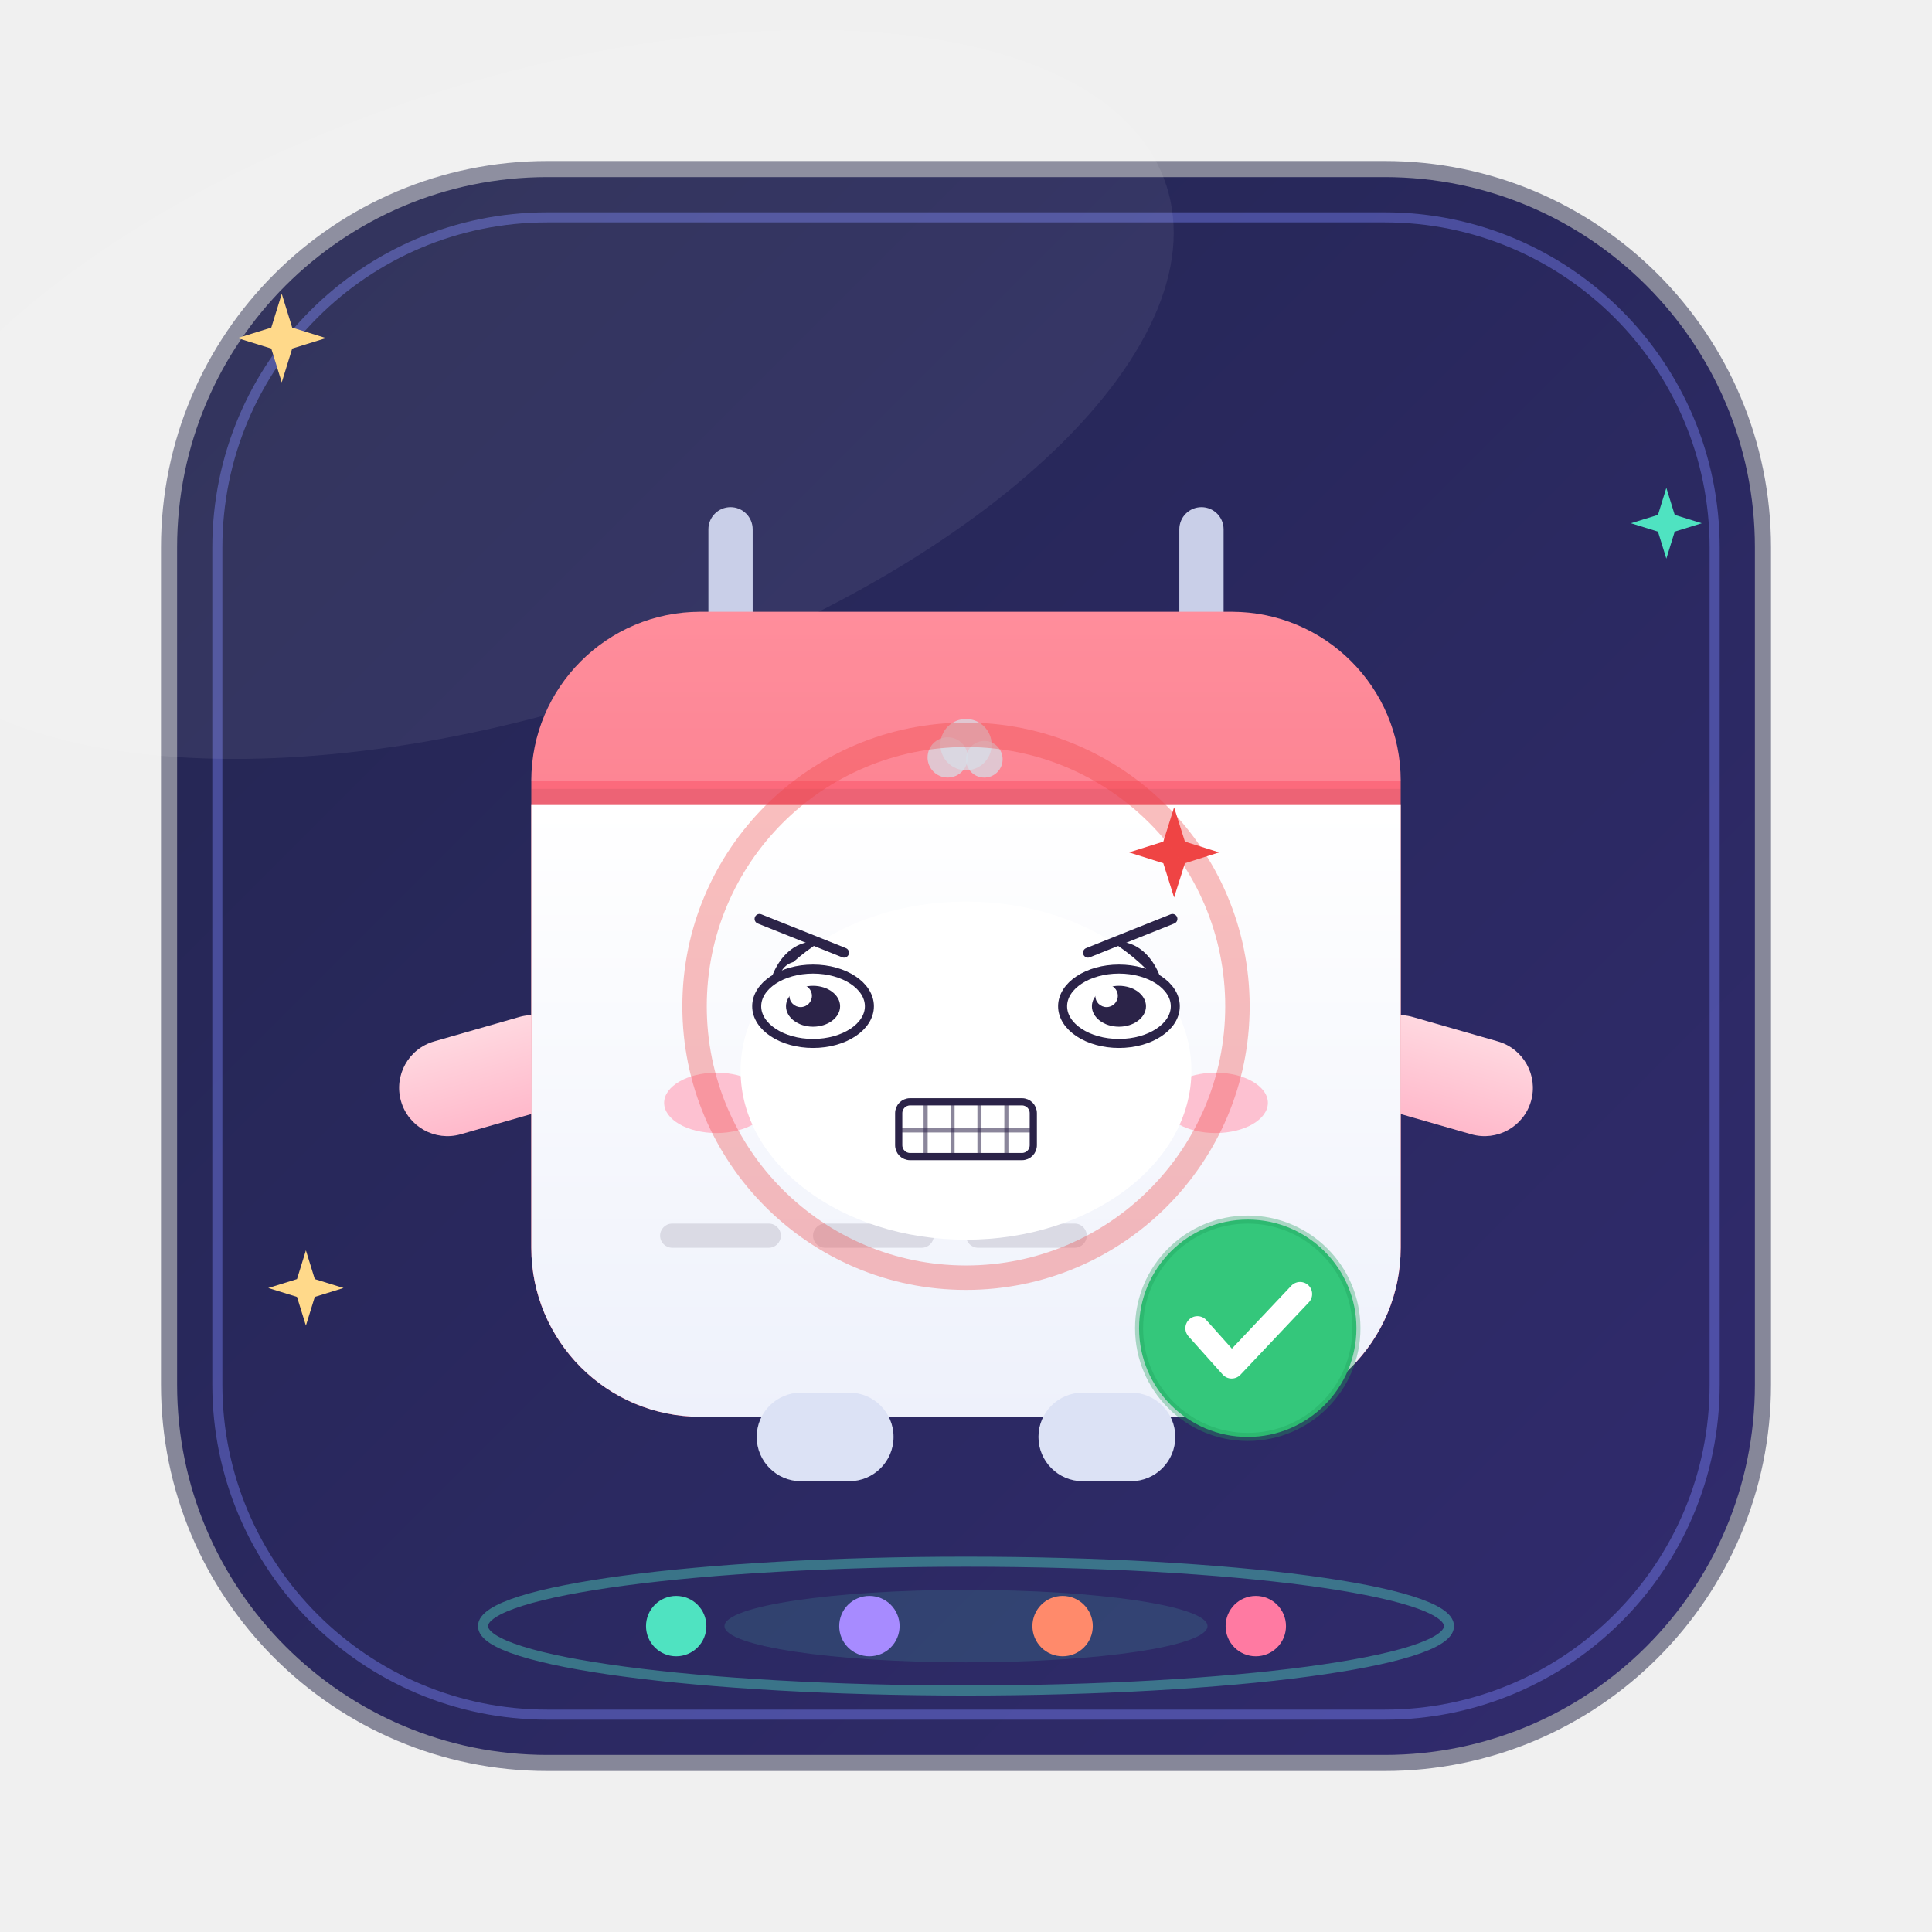
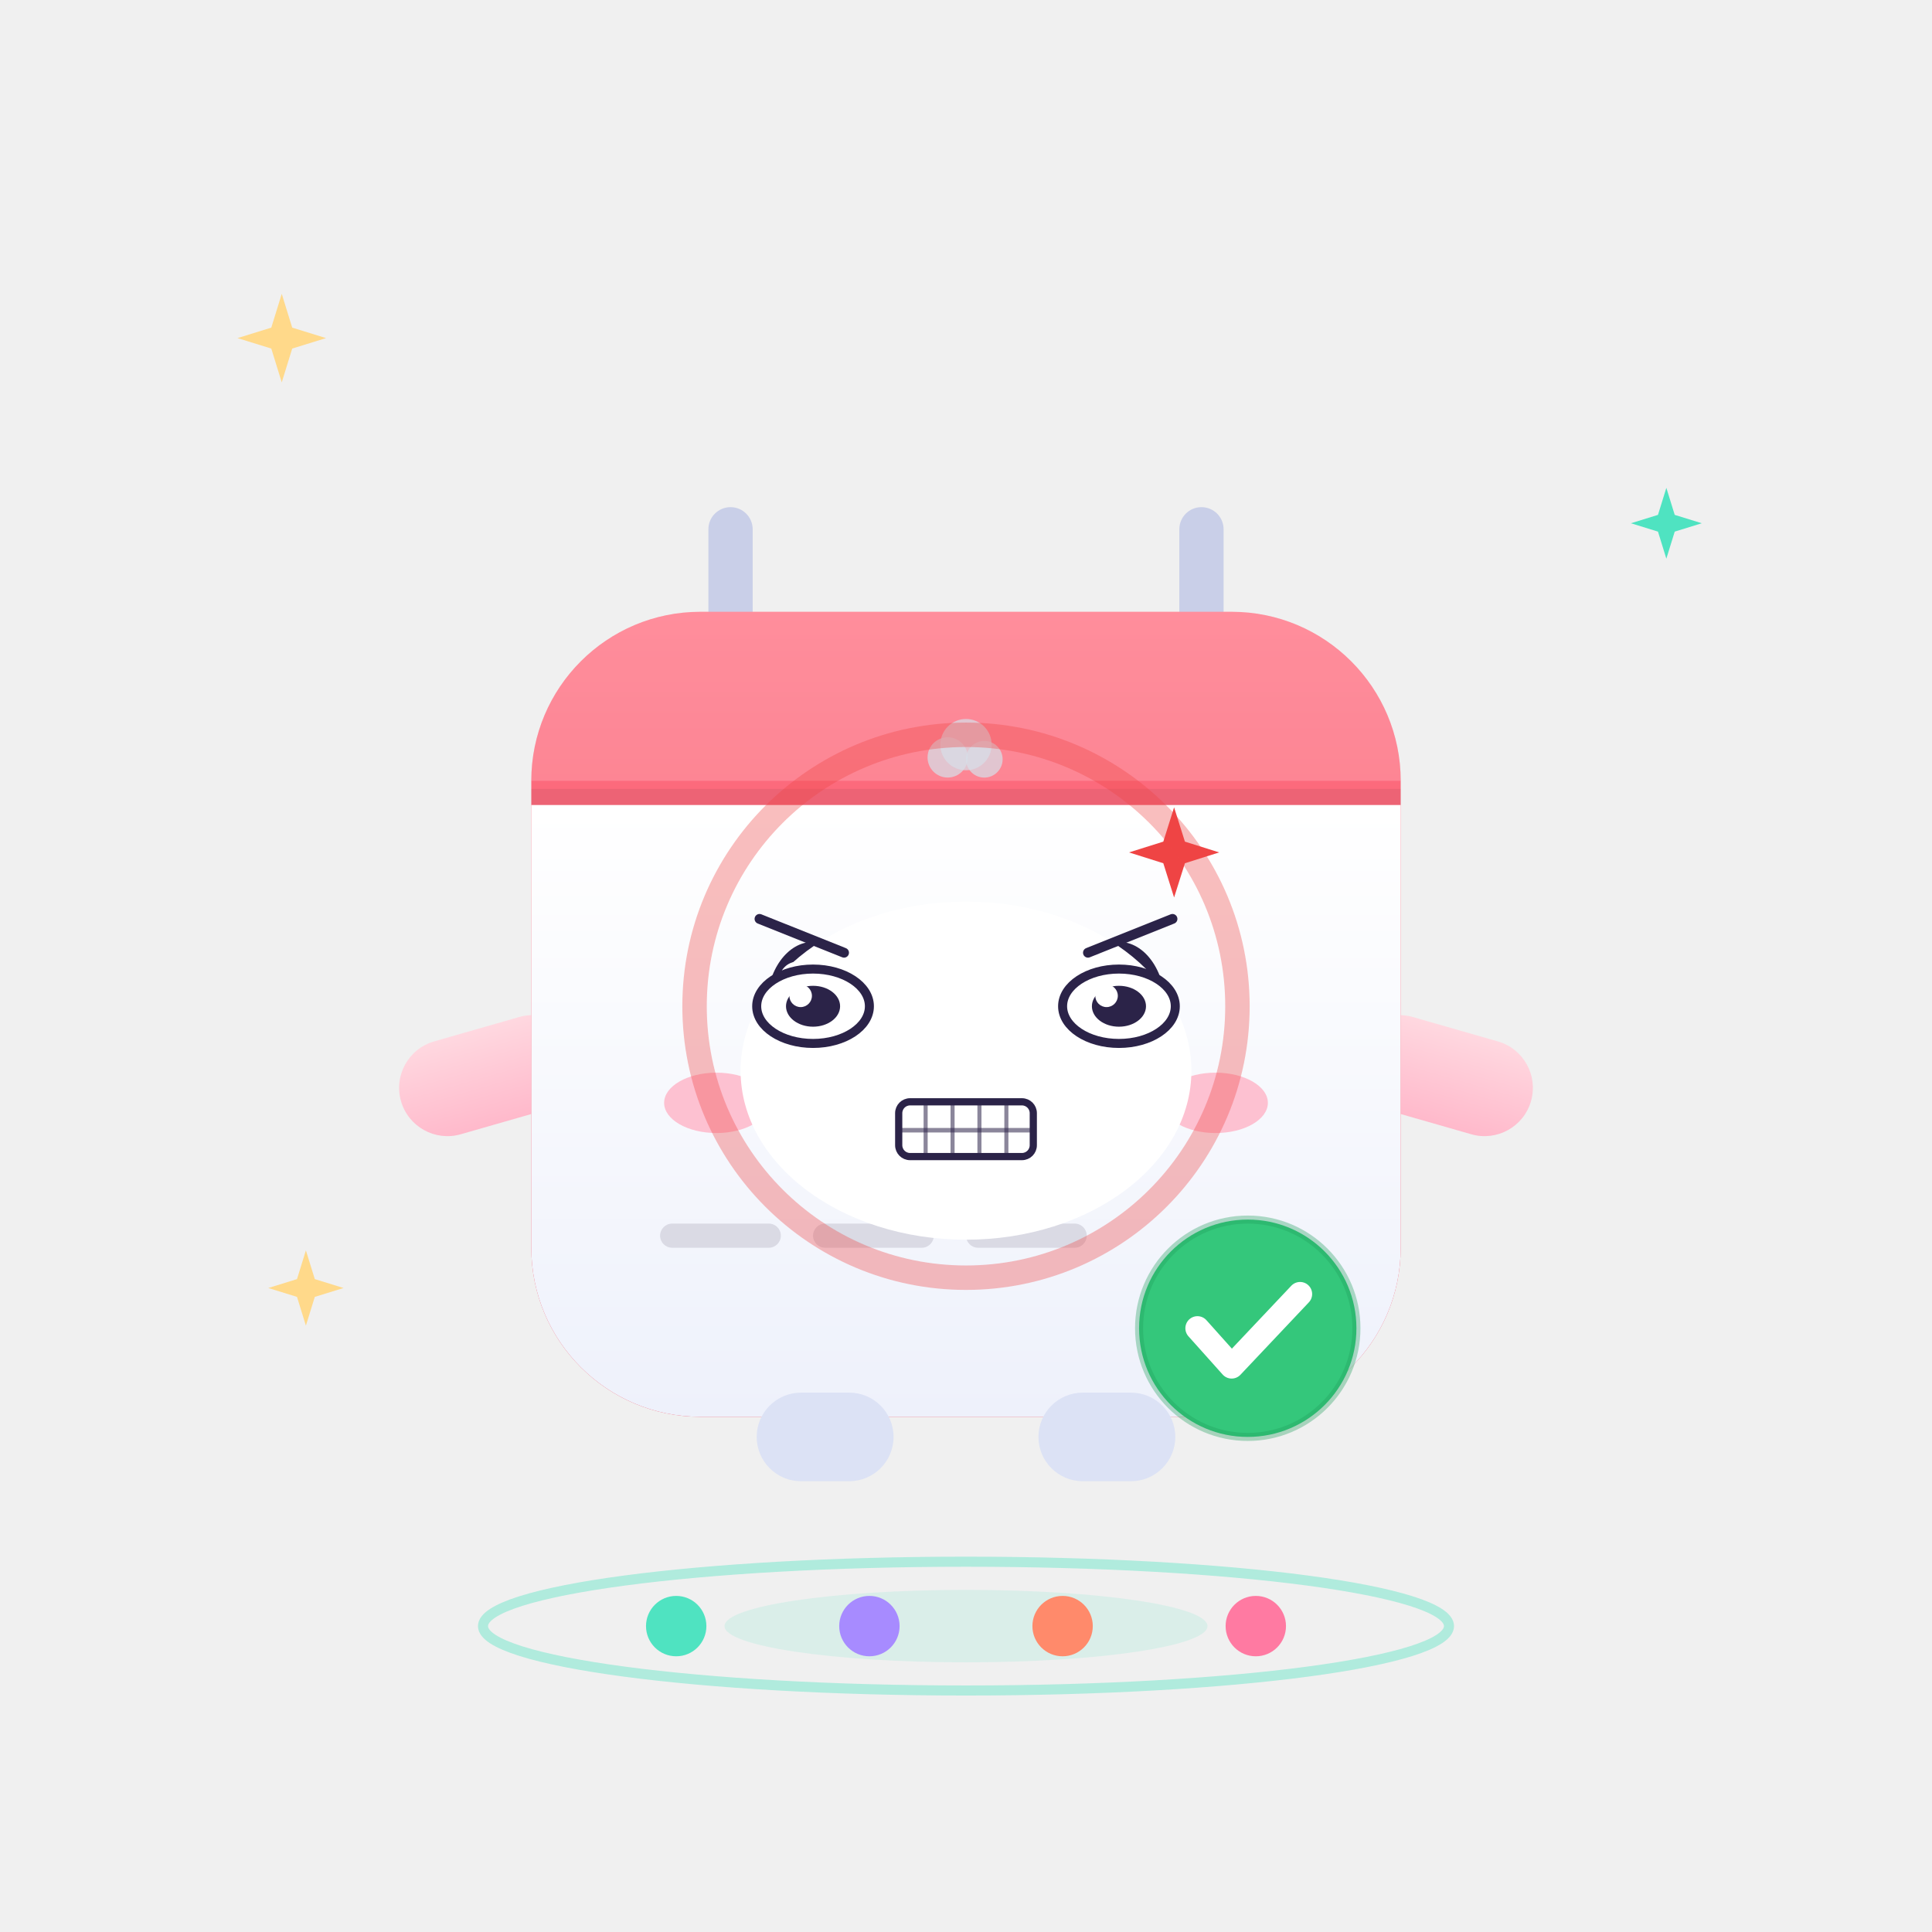
<svg xmlns="http://www.w3.org/2000/svg" viewBox="0 0 480 480" width="480" height="480" role="img" aria-label="小约 · 愤怒 Angry">
  <style>
.ex-motion { animation: ex-shake 0.24s ease-in-out infinite; transform-box: fill-box; transform-origin: 50% 50%; }
.ex-anim-tear { animation: ex-tear 1.8s ease-in infinite; transform-box: fill-box; transform-origin: center; }
.ex-anim-sweat { animation: ex-tear 1.5s ease-in infinite; transform-box: fill-box; transform-origin: center; }
.ex-anim-heart { animation: ex-heart 2.2s ease-out infinite; transform-box: fill-box; transform-origin: center; }
.ex-anim-spark { animation: ex-spark 1.9s ease-in-out infinite; transform-box: fill-box; transform-origin: center; }
.ex-anim-rain { animation: ex-rain 1.4s linear infinite; transform-box: fill-box; transform-origin: center; }
.ex-anim-confetti { animation: ex-confetti 2.4s linear infinite; transform-box: fill-box; transform-origin: center; }
.ex-anim-pulse { animation: ex-pulse 1.6s ease-in-out infinite; transform-box: fill-box; transform-origin: center; }
.ex-anim-knock { animation: ex-knock 0.55s ease-in-out infinite; transform-box: fill-box; transform-origin: center; }
.ex-anim-knockline { animation: ex-knockline 0.55s ease-out infinite; transform-box: fill-box; transform-origin: center; }
.ex-anim-palm { animation: ex-palm 0.9s ease-in-out infinite; transform-box: fill-box; transform-origin: center; }
.ex-anim-steam { animation: ex-steam 1.8s ease-out infinite; transform-box: fill-box; transform-origin: center; }
.ex-anim-shock { animation: ex-shock 0.5s ease-in-out infinite; transform-box: fill-box; transform-origin: center; }
.ex-anim-please { animation: ex-please 1.4s ease-in-out infinite; transform-box: fill-box; transform-origin: center; }
.ex-anim-drift { animation: ex-drift 4.5s ease-in-out infinite; transform-box: fill-box; transform-origin: center; }
@keyframes ex-shake { 0%,100% { transform: translateX(0); } 20% { transform: translateX(-7.62px); } 40% { transform: translateX(7.62px); } 60% { transform: translateX(-4.93px); } 80% { transform: translateX(3.14px); } }
@keyframes ex-tear { 0% { transform: translateY(0); opacity: 0; } 18% { opacity: 1; } 100% { transform: translateY(15.4px); opacity: 0; } }
@keyframes ex-heart { 0% { transform: translateY(0) scale(.65); opacity: 0; } 20% { opacity: 1; } 100% { transform: translateY(-25.2px) scale(1.15); opacity: 0; } }
@keyframes ex-spark { 0%,100% { transform: scale(.6) rotate(0deg); opacity: .3; } 50% { transform: scale(1.15) rotate(25deg); opacity: 1; } }
@keyframes ex-rain { 0% { transform: translateY(0); opacity: 0; } 20% { opacity: 1; } 100% { transform: translateY(16.8px); opacity: 0; } }
@keyframes ex-confetti { 0% { transform: translateY(-4.9px) rotate(0deg); opacity: 1; } 100% { transform: translateY(22.4px) rotate(200deg); opacity: 0; } }
@keyframes ex-pulse { 0%,100% { transform: scale(1); opacity: .35; } 50% { transform: scale(1.18); opacity: .7; } }
@keyframes ex-knock { 0%,100% { transform: translateX(6.3px); } 35% { transform: translateX(0); } }
@keyframes ex-knockline { 0%,100% { transform: scaleX(.6); opacity: .35; } 35% { transform: scaleX(1); opacity: 1; } }
@keyframes ex-palm { 0%,100% { transform: translateY(0) rotate(0deg); } 50% { transform: translateY(-1.68px) rotate(-4deg); } }
@keyframes ex-steam { 0% { transform: translateY(0); opacity: .7; } 100% { transform: translateY(-12.6px); opacity: 0; } }
@keyframes ex-shock { 0%,100% { transform: scaleX(.7); opacity: .4; } 50% { transform: scaleX(1.25); opacity: 1; } }
@keyframes ex-please { 0%,100% { transform: translateY(0); } 50% { transform: translateY(-2.52px); } }
@keyframes ex-drift { 0%,100% { transform: translateY(0); } 50% { transform: translateY(-2.8px); } }
@media (prefers-reduced-motion: reduce) {
  .ex-motion, [class*="ex-anim-"] { animation: none !important; }
}
</style>
  <g class="ex-motion ex-angry">
    <g class="ex-base">
      <defs>
-         <linearGradient id="bgGrad" x1="0" y1="0" x2="1" y2="1">
-           <stop offset="0%" stop-color="#232650" />
-           <stop offset="100%" stop-color="#312B6E" />
-         </linearGradient>
        <linearGradient id="pageGrad" x1="0" y1="0" x2="0" y2="1">
          <stop offset="0%" stop-color="#FFFFFF" />
          <stop offset="100%" stop-color="#EEF1FB" />
        </linearGradient>
        <linearGradient id="headGrad" x1="0" y1="0" x2="0" y2="1">
          <stop offset="0%" stop-color="#FF7586" />
          <stop offset="100%" stop-color="#F04159" />
        </linearGradient>
        <linearGradient id="armGrad" x1="0" y1="0" x2="0" y2="1">
          <stop offset="0%" stop-color="#FFD8E0" />
          <stop offset="100%" stop-color="#FFB9CB" />
        </linearGradient>
      </defs>
-       <rect x="40" y="40" width="400" height="400" rx="96" fill="#1B1E42" opacity="0.5" />
-       <rect x="44" y="44" width="392" height="392" rx="92" fill="url(#bgGrad)" />
-       <rect x="54" y="54" width="372" height="372" rx="82" fill="none" stroke="#7C88FF" stroke-width="2.5" opacity="0.4" />
-       <ellipse cx="130" cy="98" rx="168" ry="78" fill="#FFFFFF" opacity="0.07" transform="rotate(-18 130 98)" />
      <ellipse cx="240" cy="404" rx="120" ry="16" fill="none" stroke="#4FE3C1" stroke-width="2.5" opacity="0.4">
    
  </ellipse>
      <ellipse cx="240" cy="404" rx="60" ry="9" fill="#4FE3C1" opacity="0.14">
    
  </ellipse>
      <g>
        <circle cx="168" cy="404" r="7.5" fill="#4FE3C1" />
        <circle cx="216" cy="404" r="7.5" fill="#A78BFF" />
        <circle cx="264" cy="404" r="7.5" fill="#FF8A6B" />
        <circle cx="312" cy="404" r="7.5" fill="#FF7AA2" />
      </g>
      <g>
        <rect x="176" y="126" width="11" height="46" rx="5.5" fill="#C9CFE8" />
        <rect x="293" y="126" width="11" height="46" rx="5.5" fill="#C9CFE8" />
        <g>
          <rect x="98" y="250" width="46" height="24" rx="12" fill="url(#armGrad)" transform="rotate(-16 140 262)" />
        </g>
        <rect x="336" y="250" width="46" height="24" rx="12" fill="url(#armGrad)" transform="rotate(16 340 262)" />
        <rect x="132" y="152" width="216" height="200" rx="42" fill="url(#headGrad)" />
        <path d="M132 200 L348 200 L348 310 A42 42 0 0 1 306 352 L174 352 A42 42 0 0 1 132 310 Z" fill="url(#pageGrad)" />
        <path d="M132 194 A42 42 0 0 1 174 152 L306 152 A42 42 0 0 1 348 194 Z" fill="#FFFFFF" opacity="0.18" />
        <path d="M132 198 H348" stroke="#000000" stroke-width="4" opacity="0.06" />
        <g transform="translate(202 250)">
          <g>
            <ellipse rx="11.5" ry="16" fill="#2B2348" />
            <circle cx="-3.8" cy="-6.5" r="4.6" fill="#FFFFFF" />
            <circle cx="2.8" cy="4.6" r="2.1" fill="#8FF0DC" opacity="0.9" />
          </g>
        </g>
        <g transform="translate(278 250)">
          <g>
            <ellipse rx="11.5" ry="16" fill="#2B2348" />
            <circle cx="-3.8" cy="-6.5" r="4.6" fill="#FFFFFF" />
            <circle cx="2.8" cy="4.6" r="2.1" fill="#8FF0DC" opacity="0.9" />
          </g>
        </g>
        <ellipse cx="178" cy="274" rx="13" ry="7.5" fill="#FFB3C6" opacity="0.8" />
        <ellipse cx="302" cy="274" rx="13" ry="7.5" fill="#FFB3C6" opacity="0.8" />
        <path d="M229 276 Q240 287 251 276" stroke="#2B2348" stroke-width="4" stroke-linecap="round" fill="none" opacity="0.75" />
        <rect x="164" y="304" width="30" height="6" rx="3" fill="#2B2348" opacity="0.13" />
        <rect x="202" y="304" width="30" height="6" rx="3" fill="#2B2348" opacity="0.13" />
        <rect x="240" y="304" width="30" height="6" rx="3" fill="#2B2348" opacity="0.13" />
        <g transform="translate(310 330)">
          <g>
            <circle r="27" fill="#34C77B" />
            <circle r="27" fill="none" stroke="#1F9E5C" stroke-width="2" opacity="0.35" />
            <path d="M-12.5 0 l8.5 9.5 l17 -18" stroke="#FFFFFF" stroke-width="6" stroke-linecap="round" stroke-linejoin="round" fill="none" />
          </g>
        </g>
        <rect x="188" y="346" width="34" height="22" rx="11" fill="#DCE2F5" />
        <rect x="258" y="346" width="34" height="22" rx="11" fill="#DCE2F5" />
      </g>
      <g transform="translate(70 84)">
        <path d="M0 -11 L2.6 -2.6 L11 0 L2.6 2.6 L0 11 L-2.6 2.6 L-11 0 L-2.6 -2.6 Z" fill="#FFD98A" />
      </g>
      <g transform="translate(414 130) scale(0.8)">
        <path d="M0 -11 L2.6 -2.6 L11 0 L2.6 2.6 L0 11 L-2.6 2.6 L-11 0 L-2.6 -2.6 Z" fill="#4FE3C1" />
      </g>
      <g transform="translate(76 320) scale(0.85)">
        <path d="M0 -11 L2.6 -2.6 L11 0 L2.6 2.6 L0 11 L-2.6 2.6 L-11 0 L-2.6 -2.6 Z" fill="#FFD98A" />
      </g>
    </g>
    <g class="ex-face">
      <ellipse cx="240" cy="266" rx="56" ry="42" fill="#FFFFFF" />
      <path d="M 188.7,228.3 L 209.7,236.7" stroke="#2B2348" stroke-width="2.45" stroke-linecap="round" />
      <path d="M 291.3,228.3 L 270.3,236.7" stroke="#2B2348" stroke-width="2.45" stroke-linecap="round" />
      <ellipse cx="202" cy="250" rx="14" ry="9.24" fill="#FFFFFF" stroke="#2B2348" stroke-width="2.24" />
      <ellipse cx="202" cy="250" rx="6.72" ry="5.08" fill="#2B2348" />
      <circle cx="198.92" cy="247.41" r="2.8" fill="#FFFFFF" />
      <ellipse cx="278" cy="250" rx="14" ry="9.24" fill="#FFFFFF" stroke="#2B2348" stroke-width="2.24" />
      <ellipse cx="278" cy="250" rx="6.72" ry="5.08" fill="#2B2348" />
      <circle cx="274.92" cy="247.41" r="2.8" fill="#FFFFFF" />
      <rect x="223.28" y="273.74" width="33.44" height="13.61" rx="2.82" fill="#FFFFFF" stroke="#2B2348" stroke-width="1.79" />
      <path d="M 229.97,273.74 L 229.97,287.35" stroke="#2B2348" stroke-width="1.01" opacity=".55" />
      <path d="M 236.66,273.74 L 236.66,287.35" stroke="#2B2348" stroke-width="1.01" opacity=".55" />
      <path d="M 243.34,273.74 L 243.34,287.35" stroke="#2B2348" stroke-width="1.01" opacity=".55" />
      <path d="M 250.03,273.74 L 250.03,287.35" stroke="#2B2348" stroke-width="1.01" opacity=".55" />
      <path d="M 223.28,280.8 L 256.72,280.8" stroke="#2B2348" stroke-width="1.12" opacity=".55" />
      <g class="ex-anim-pulse">
        <path d="M 291.7,200.58 L 294.39,209.1 L 302.9,211.78 L 294.39,214.47 L 291.7,222.98 L 289.02,214.47 L 280.5,211.78 L 289.02,209.1 Z" fill="#EF4444" />
      </g>
      <g transform="translate(235.45 188.18)">
        <circle class="ex-anim-steam" style="animation-delay:0.0s" r="5" fill="#D7DEE8" opacity=".72" />
      </g>
      <g transform="translate(240 185)">
        <circle class="ex-anim-steam" style="animation-delay:0.28s" r="6.37" fill="#D7DEE8" opacity=".72" />
      </g>
      <g transform="translate(244.55 188.64)">
        <circle class="ex-anim-steam" style="animation-delay:0.56s" r="4.55" fill="#D7DEE8" opacity=".72" />
      </g>
      <circle class="ex-anim-pulse" cx="240" cy="250" r="67.44" fill="none" stroke="#EF4444" stroke-width="6.07" opacity=".35" />
    </g>
  </g>
</svg>
